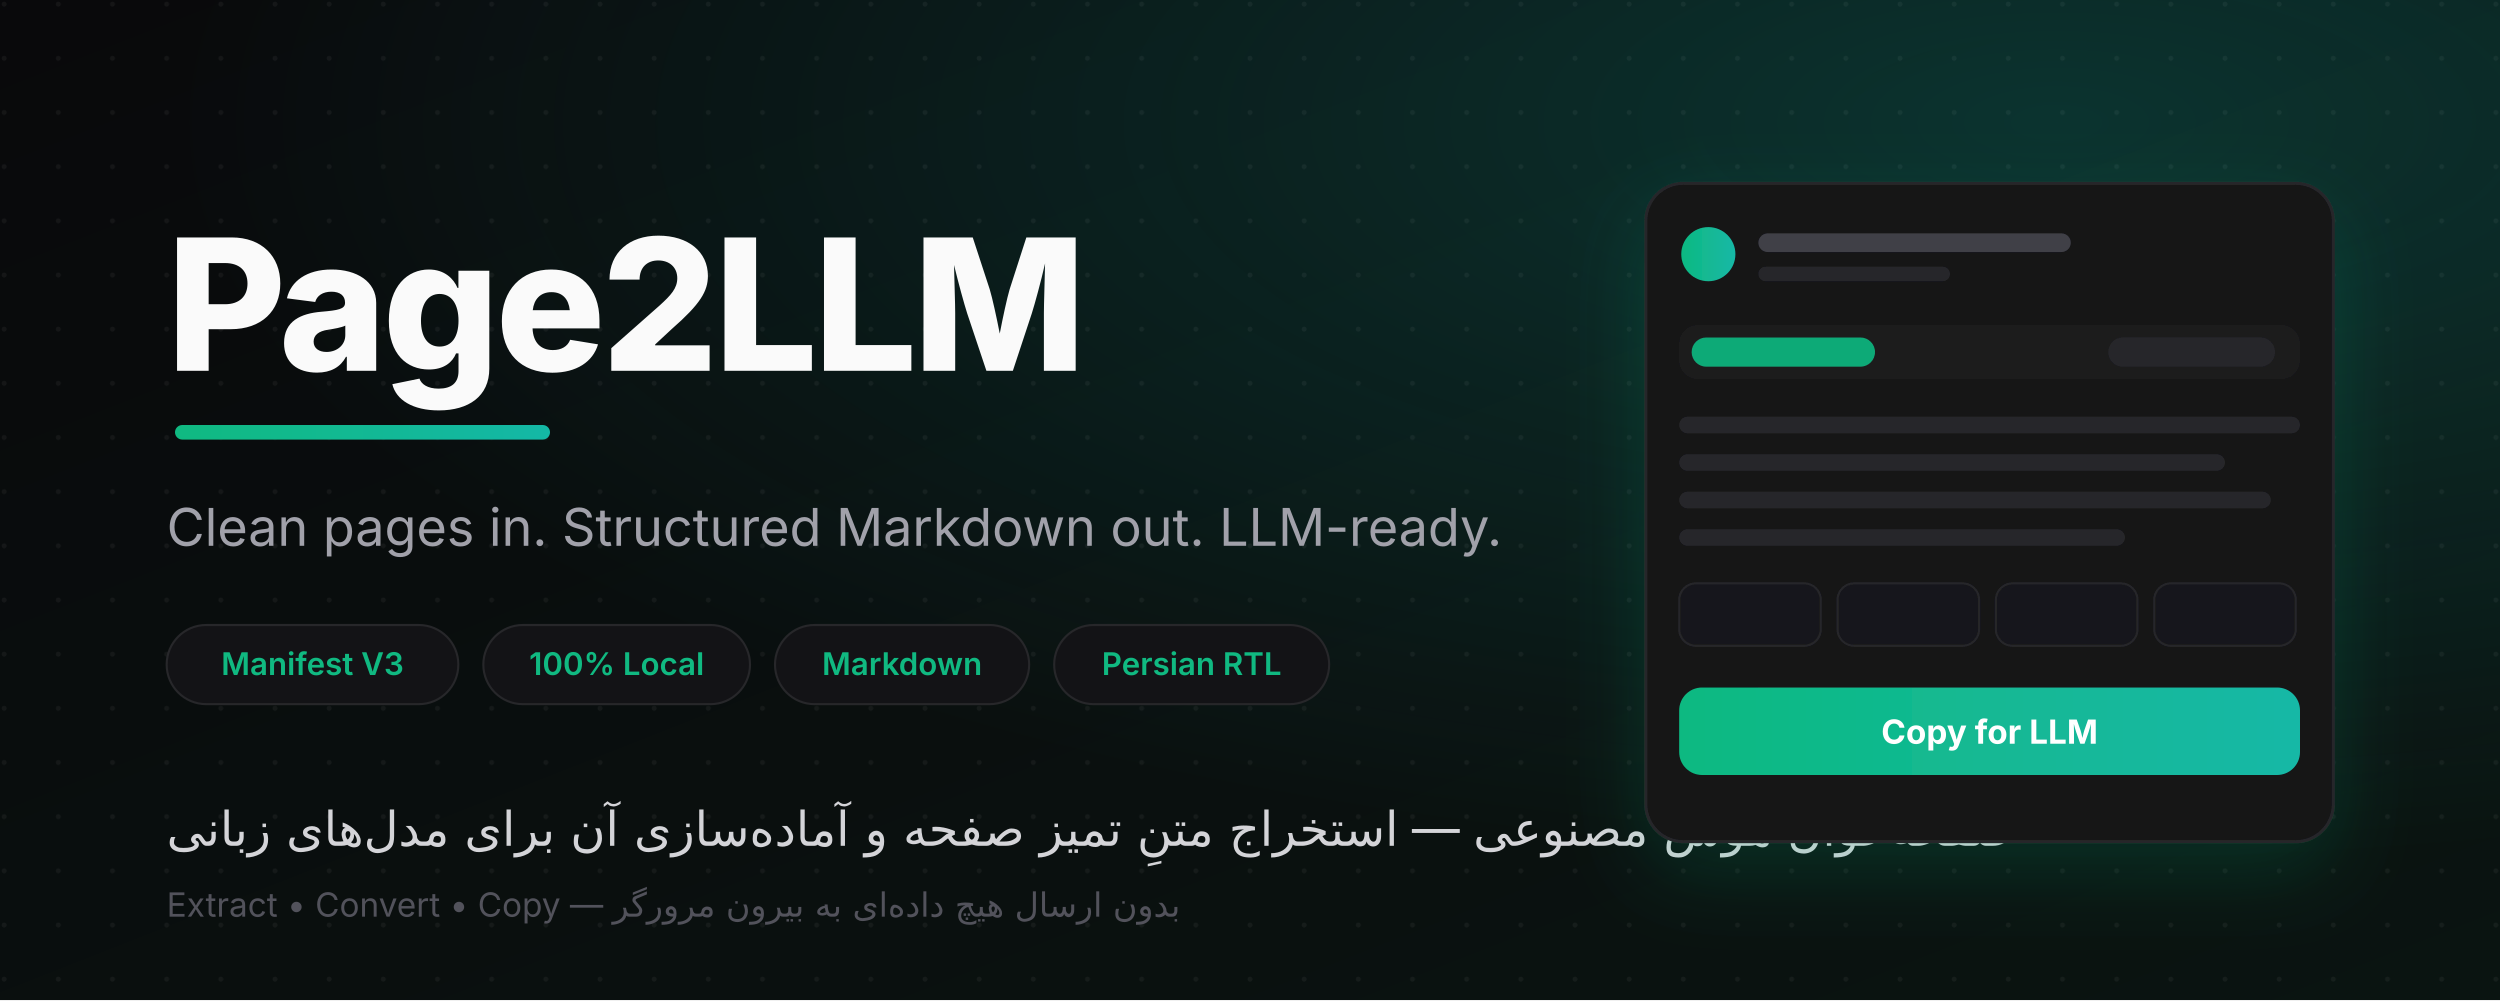
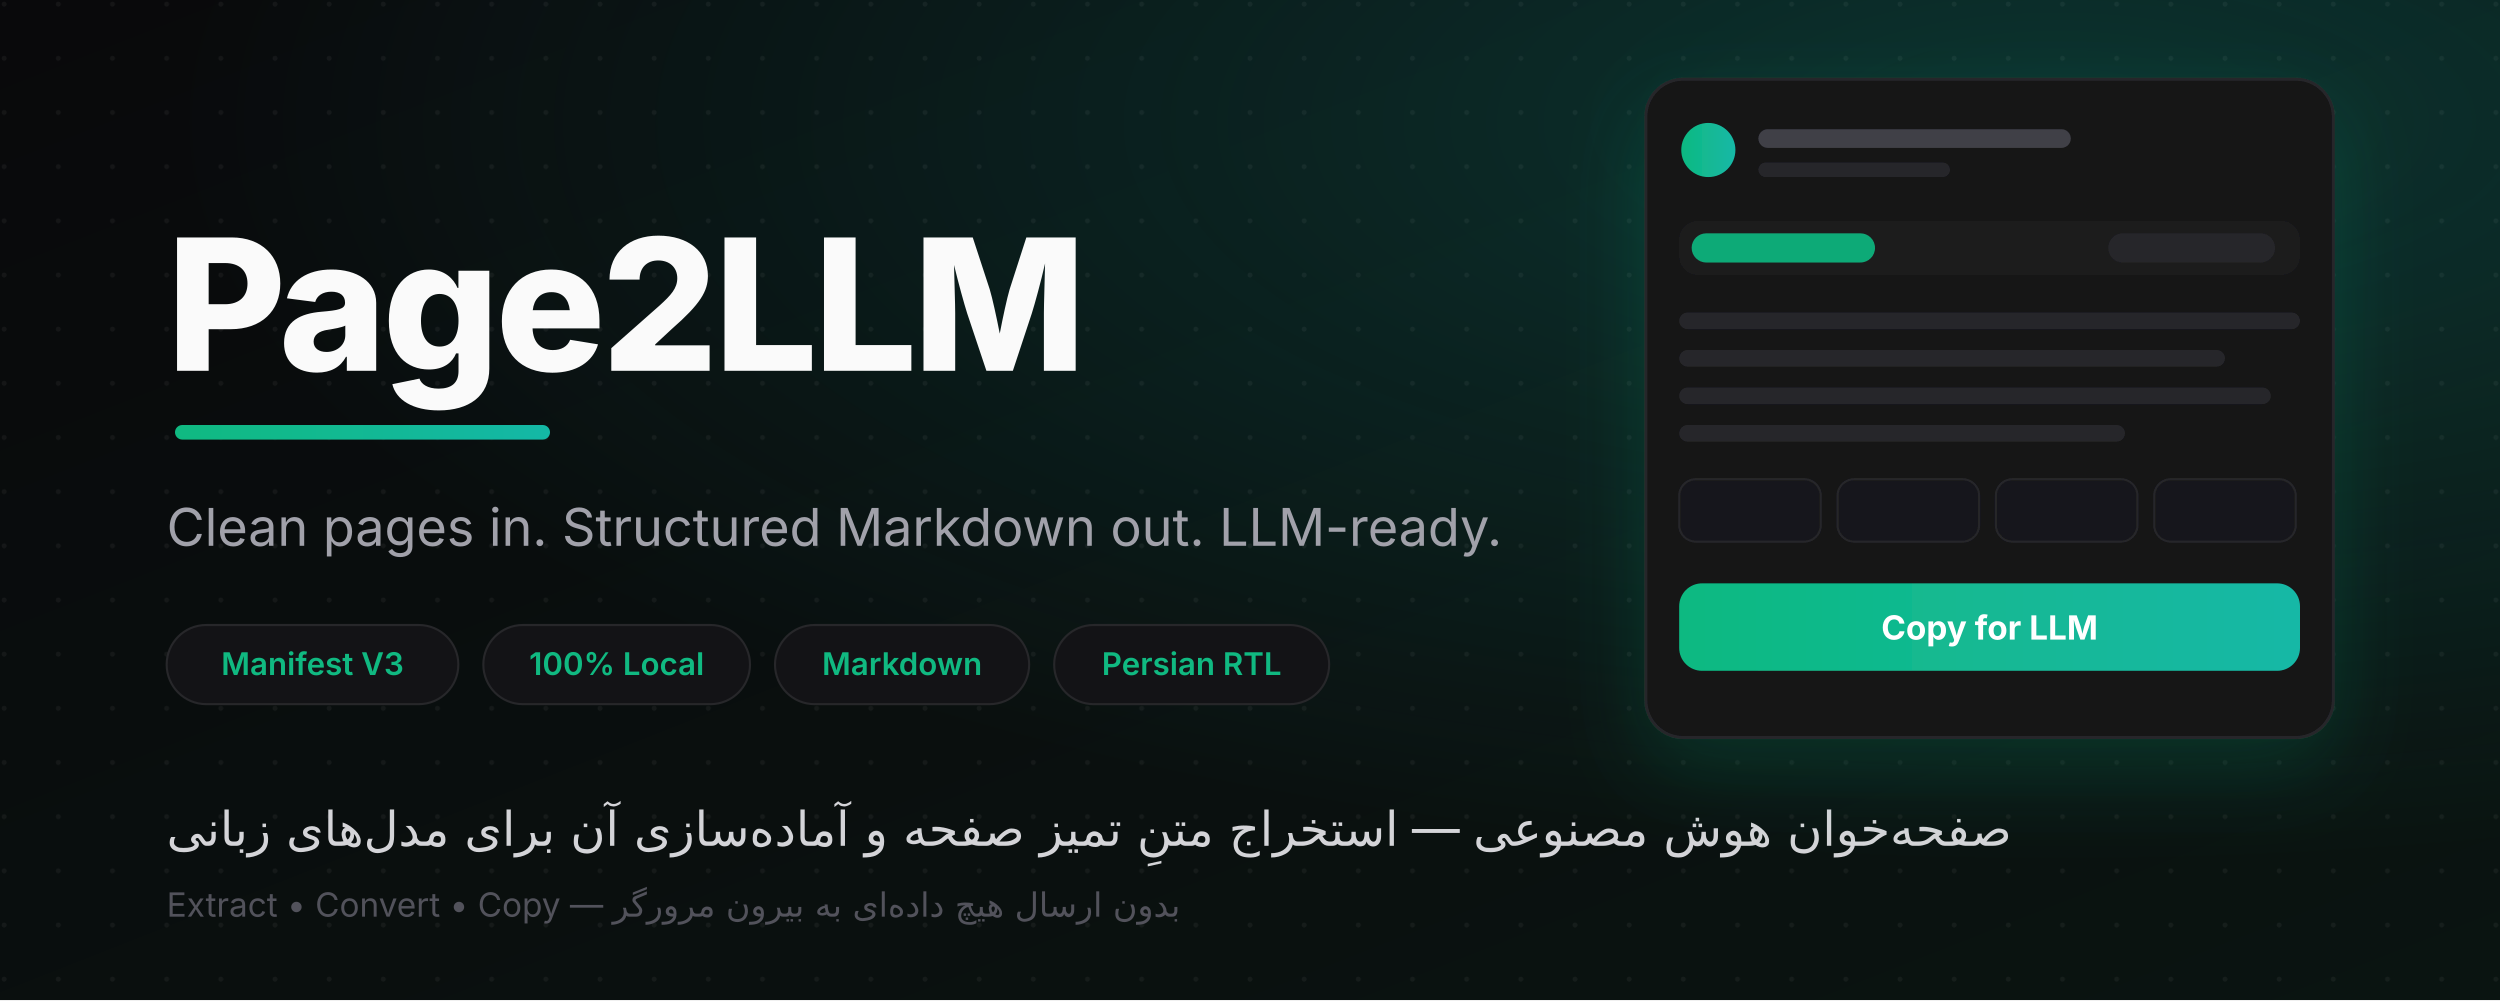
<svg xmlns="http://www.w3.org/2000/svg" width="1200" height="480" viewBox="0 0 1200 480" role="img" aria-label="Page2LLM banner">
  <defs>
    <linearGradient id="bg" x1="0" y1="0" x2="1" y2="1">
      <stop offset="0" stop-color="#09090b" />
      <stop offset="1" stop-color="#0a1411" />
    </linearGradient>
    <linearGradient id="acc" x1="0" y1="0" x2="1" y2="0">
      <stop offset="0" stop-color="#10b981" />
      <stop offset="1" stop-color="#14b8a6" />
    </linearGradient>
    <radialGradient id="glow" cx="0.82" cy="0.12" r="0.75">
      <stop offset="0" stop-color="#14b8a6" stop-opacity="0.22" />
      <stop offset="1" stop-color="#14b8a6" stop-opacity="0" />
    </radialGradient>
    <pattern id="dots" width="26" height="26" patternUnits="userSpaceOnUse">
      <circle cx="2" cy="2" r="1.2" fill="#ffffff" opacity="0.05" />
    </pattern>
    <filter id="sh" x="-30%" y="-30%" width="160%" height="160%">
      <feDropShadow dx="0" dy="14" stdDeviation="20" flood-color="#10b981" flood-opacity="0.18" />
    </filter>
  </defs>
  <rect width="1200" height="480" fill="url(#bg)" />
  <rect width="1200" height="480" fill="url(#glow)" />
  <rect width="1200" height="480" fill="url(#dots)" />
  <g font-family="system-ui, -apple-system, 'Segoe UI', 'Vazirmatn', sans-serif">
    <text x="80" y="178" font-size="88" font-weight="800" fill="#fafafa" letter-spacing="-2">Page2LLM</text>
    <rect x="84" y="204" width="180" height="7" rx="3.5" fill="url(#acc)" />
    <text x="80" y="262" font-size="25" fill="#a1a1aa">Clean pages in. Structured Markdown out. LLM-ready.</text>
    <g font-size="15" font-weight="600">
      <rect x="80" y="300" width="140" height="38" rx="19" fill="#131316" stroke="#27272a" />
      <text x="150" y="324" fill="#10b981" text-anchor="middle">Manifest V3</text>
      <rect x="232" y="300" width="128" height="38" rx="19" fill="#131316" stroke="#27272a" />
      <text x="296" y="324" fill="#10b981" text-anchor="middle">100% Local</text>
      <rect x="372" y="300" width="122" height="38" rx="19" fill="#131316" stroke="#27272a" />
      <text x="433" y="324" fill="#10b981" text-anchor="middle">Markdown</text>
      <rect x="506" y="300" width="132" height="38" rx="19" fill="#131316" stroke="#27272a" />
      <text x="572" y="324" fill="#10b981" text-anchor="middle">Persian RTL</text>
    </g>
    <text x="80" y="406" font-size="23" fill="#d4d4d8">صفحه‌خوان هوش مصنوعی — استخراج متنِ تمیز صفحه و آماده‌سازی آن برای مدل‌های زبانی</text>
    <text x="80" y="440" font-size="16" fill="#52525b">Extract • Convert • Copy — بدون ارسال هیچ داده‌ای به بیرون مرورگر</text>
-     <g filter="url(#sh)">
+     <g filter="url(#sh)" transform="translate(0, -50)">
      <rect x="790" y="88" width="330" height="316" rx="18" fill="#131316" stroke="#27272a" stroke-width="1.5" />
      <circle cx="820" cy="122" r="13" fill="url(#acc)" />
      <rect x="844" y="112" width="150" height="9" rx="4.5" fill="#3f3f46" />
      <rect x="844" y="128" width="92" height="7" rx="3.5" fill="#27272a" />
      <rect x="806" y="156" width="298" height="26" rx="9" fill="#1c1c1f" />
      <rect x="812" y="162" width="88" height="14" rx="7" fill="#10b981" opacity="0.9" />
      <rect x="1012" y="162" width="80" height="14" rx="7" fill="#27272a" />
      <rect x="806" y="200" width="298" height="8" rx="4" fill="#27272a" />
      <rect x="806" y="218" width="262" height="8" rx="4" fill="#27272a" />
      <rect x="806" y="236" width="284" height="8" rx="4" fill="#27272a" />
      <rect x="806" y="254" width="214" height="8" rx="4" fill="#27272a" />
      <rect x="806" y="280" width="68" height="30" rx="8" fill="#18181b" stroke="#27272a" />
      <rect x="882" y="280" width="68" height="30" rx="8" fill="#18181b" stroke="#27272a" />
      <rect x="958" y="280" width="68" height="30" rx="8" fill="#18181b" stroke="#27272a" />
      <rect x="1034" y="280" width="68" height="30" rx="8" fill="#18181b" stroke="#27272a" />
      <rect x="806" y="330" width="298" height="42" rx="11" fill="url(#acc)" />
      <text x="955" y="357" font-size="16" font-weight="700" fill="#ffffff" text-anchor="middle">Copy for LLM</text>
    </g>
  </g>
</svg>
